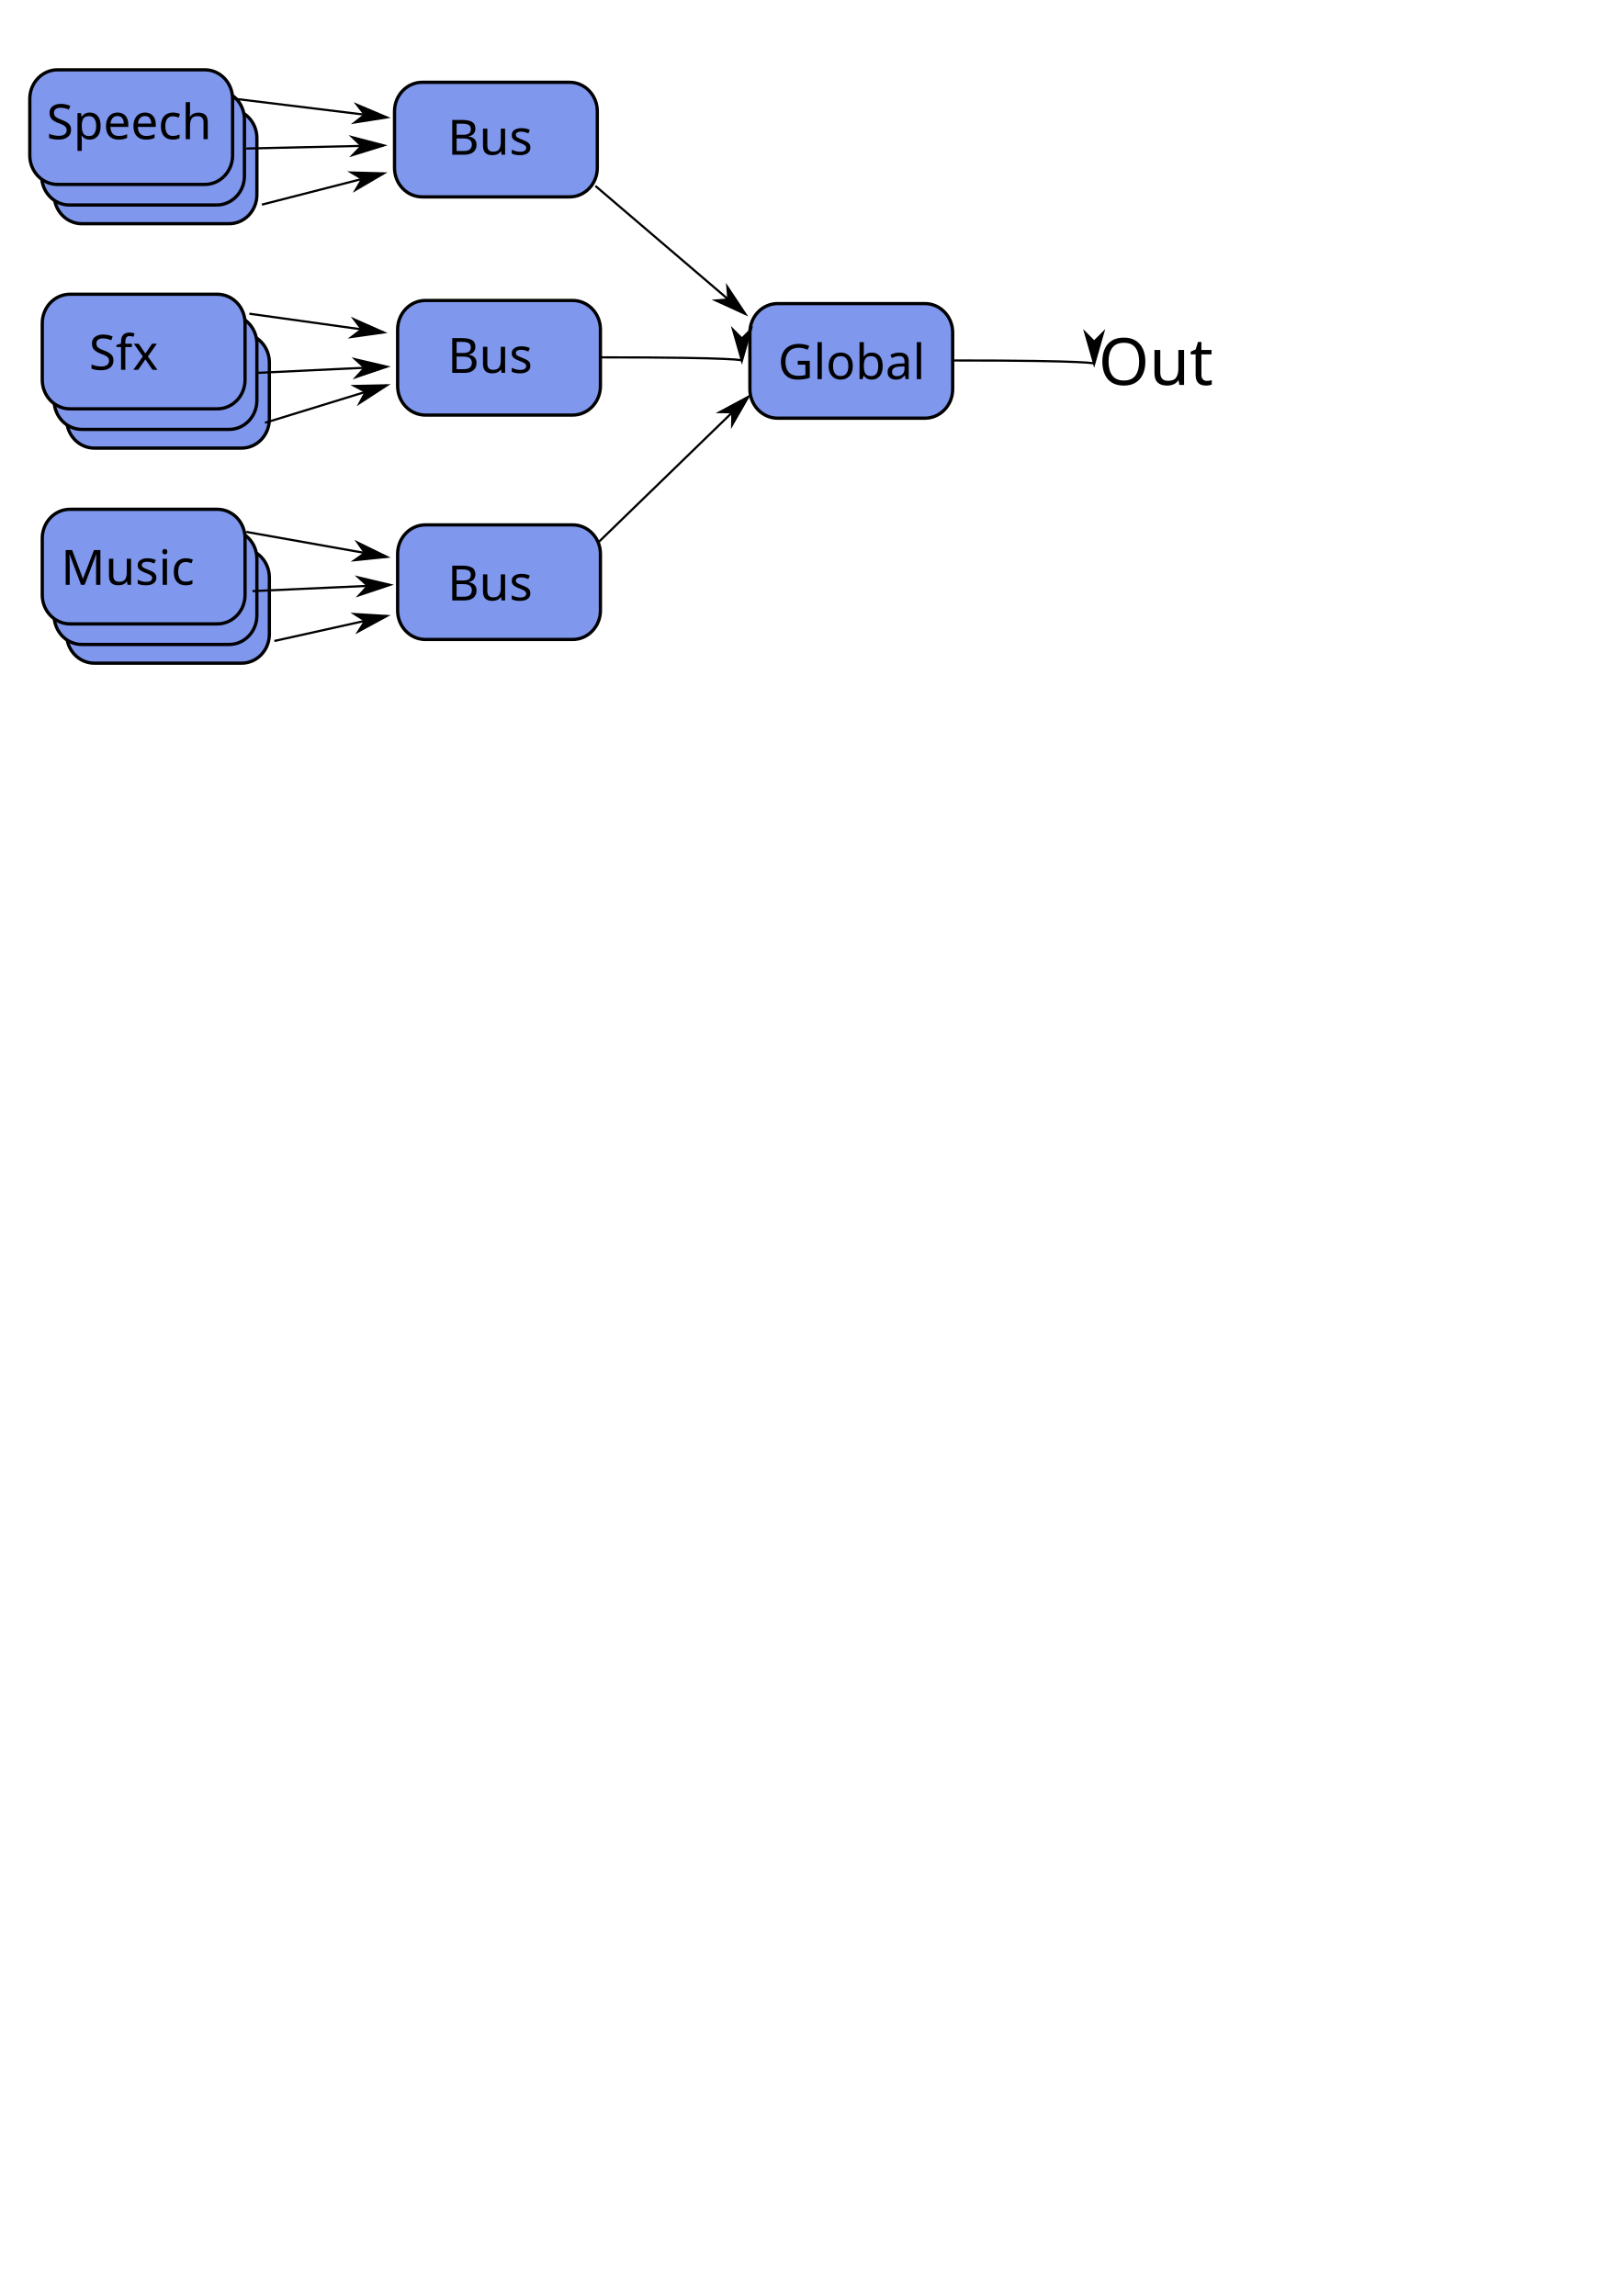
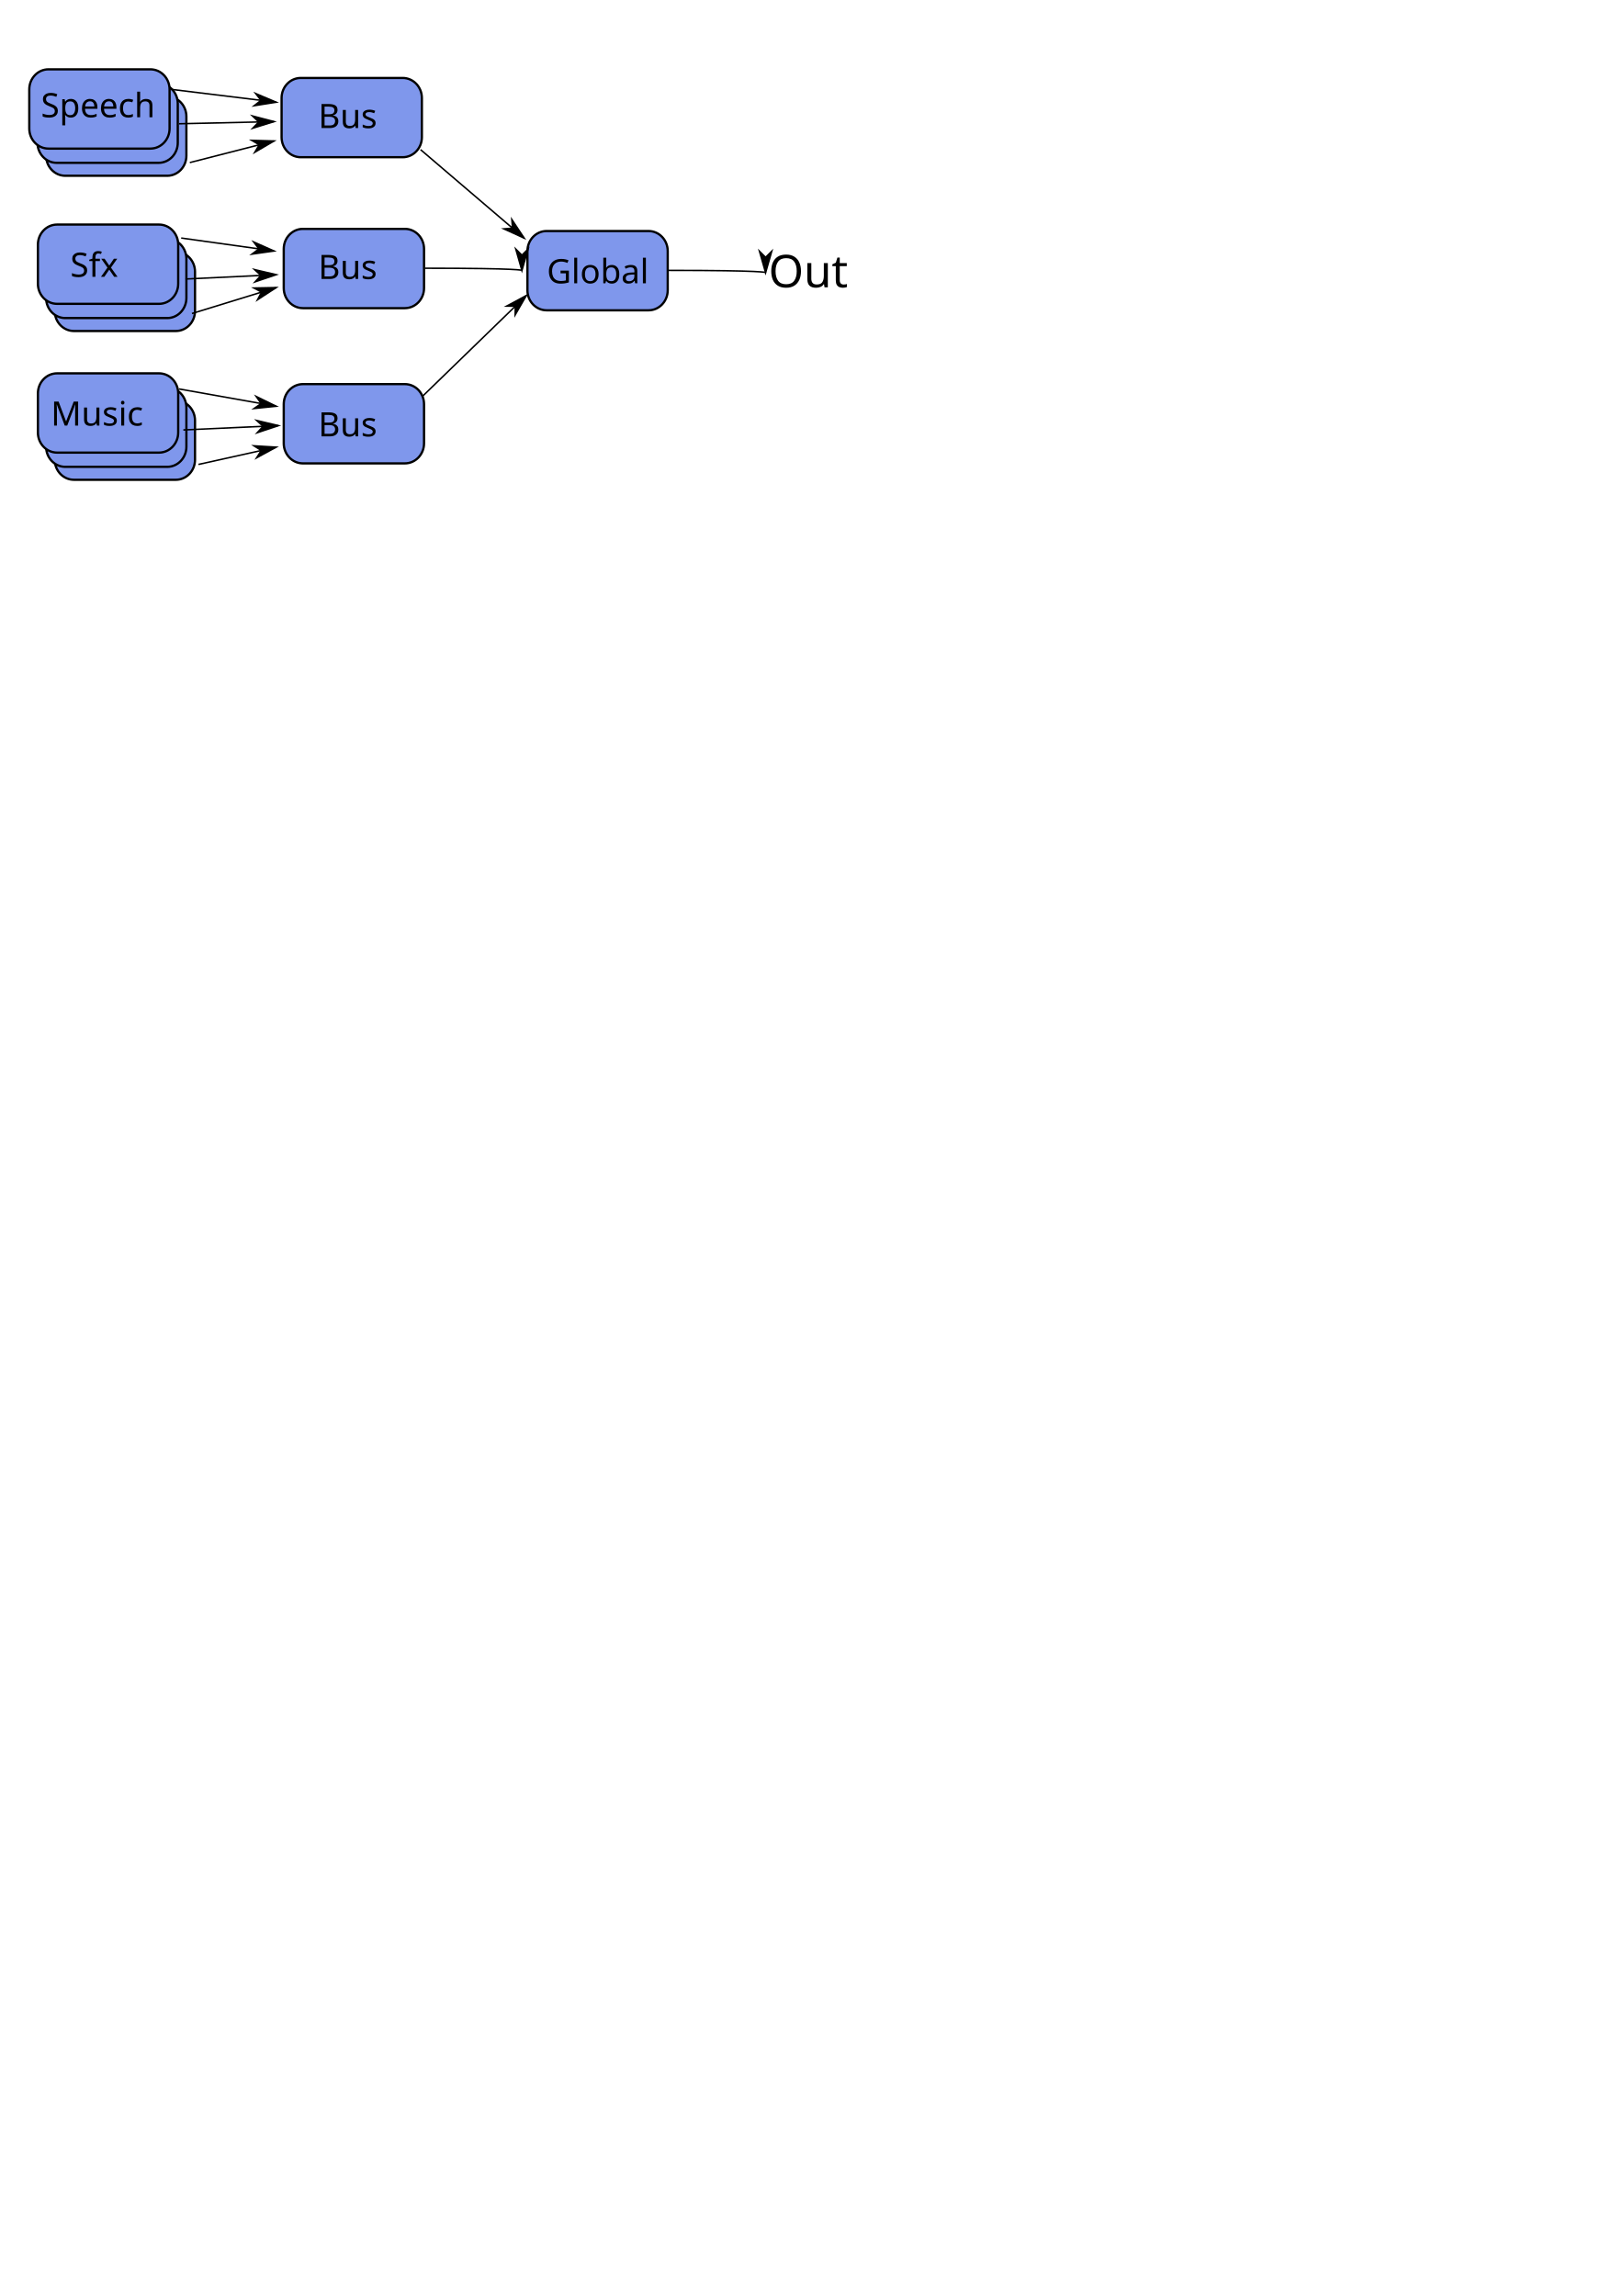
<svg xmlns="http://www.w3.org/2000/svg" width="744.094" height="1052.362" id="svg2" version="1.1">
  <defs id="defs4">
    <marker orient="auto" refY="0.0" refX="0.0" id="Arrow1Lend" style="overflow:visible;">
      <path id="path3818" d="M 0.0,0.0 L 5.0,-5.0 L -12.5,0.0 L 5.0,5.0 L 0.0,0.0 z " style="fill-rule:evenodd;stroke:#000000;stroke-width:1.0pt;" transform="scale(0.8) rotate(180) translate(12.5,0)" />
    </marker>
  </defs>
  <g id="layer1">
-     <rect style="fill:#7f97ec;fill-opacity:1;stroke:#000000;stroke-width:1.5;stroke-linejoin:round;stroke-miterlimit:4;stroke-opacity:1;stroke-dasharray:none;stroke-dashoffset:0" id="rect2985" width="92.934" height="52.528" x="24.793" y="50.004" rx="12.712" ry="13.29" />
-     <rect ry="13.29" rx="12.712" y="41.432" x="19.079" height="52.528" width="92.934" id="rect3755" style="fill:#7f97ec;fill-opacity:1;stroke:#000000;stroke-width:1.5;stroke-linejoin:round;stroke-miterlimit:4;stroke-opacity:1;stroke-dasharray:none;stroke-dashoffset:0" />
-     <rect style="fill:#7f97ec;fill-opacity:1;stroke:#000000;stroke-width:1.5;stroke-linejoin:round;stroke-miterlimit:4;stroke-opacity:1;stroke-dasharray:none;stroke-dashoffset:0" id="rect3757" width="92.934" height="52.528" x="13.65" y="32.004" rx="12.712" ry="13.29" />
-     <rect ry="13.29" rx="12.712" y="152.861" x="30.508" height="52.528" width="92.934" id="rect3759" style="fill:#7f97ec;fill-opacity:1;stroke:#000000;stroke-width:1.5;stroke-linejoin:round;stroke-miterlimit:4;stroke-opacity:1;stroke-dasharray:none;stroke-dashoffset:0" />
-     <rect style="fill:#7f97ec;fill-opacity:1;stroke:#000000;stroke-width:1.5;stroke-linejoin:round;stroke-miterlimit:4;stroke-opacity:1;stroke-dasharray:none;stroke-dashoffset:0" id="rect3761" width="92.934" height="52.528" x="24.793" y="144.289" rx="12.712" ry="13.29" />
-     <rect ry="13.29" rx="12.712" y="134.861" x="19.365" height="52.528" width="92.934" id="rect3763" style="fill:#7f97ec;fill-opacity:1;stroke:#000000;stroke-width:1.5;stroke-linejoin:round;stroke-miterlimit:4;stroke-opacity:1;stroke-dasharray:none;stroke-dashoffset:0" />
-     <rect style="fill:#7f97ec;fill-opacity:1;stroke:#000000;stroke-width:1.5;stroke-linejoin:round;stroke-miterlimit:4;stroke-opacity:1;stroke-dasharray:none;stroke-dashoffset:0" id="rect3765" width="92.934" height="52.528" x="30.508" y="251.432" rx="12.712" ry="13.29" />
-     <rect ry="13.29" rx="12.712" y="242.861" x="24.793" height="52.528" width="92.934" id="rect3767" style="fill:#7f97ec;fill-opacity:1;stroke:#000000;stroke-width:1.5;stroke-linejoin:round;stroke-miterlimit:4;stroke-opacity:1;stroke-dasharray:none;stroke-dashoffset:0" />
-     <rect style="fill:#7f97ec;fill-opacity:1;stroke:#000000;stroke-width:1.5;stroke-linejoin:round;stroke-miterlimit:4;stroke-opacity:1;stroke-dasharray:none;stroke-dashoffset:0" id="rect3769" width="92.934" height="52.528" x="19.365" y="233.432" rx="12.712" ry="13.29" />
-     <rect ry="13.29" rx="12.712" y="37.718" x="180.793" height="52.528" width="92.934" id="rect3771" style="fill:#7f97ec;fill-opacity:1;stroke:#000000;stroke-width:1.5;stroke-linejoin:round;stroke-miterlimit:4;stroke-opacity:1;stroke-dasharray:none;stroke-dashoffset:0" />
-     <rect style="fill:#7f97ec;fill-opacity:1;stroke:#000000;stroke-width:1.5;stroke-linejoin:round;stroke-miterlimit:4;stroke-opacity:1;stroke-dasharray:none;stroke-dashoffset:0" id="rect3773" width="92.934" height="52.528" x="182.222" y="137.718" rx="12.712" ry="13.29" />
-     <rect ry="13.29" rx="12.712" y="240.575" x="182.222" height="52.528" width="92.934" id="rect3775" style="fill:#7f97ec;fill-opacity:1;stroke:#000000;stroke-width:1.5;stroke-linejoin:round;stroke-miterlimit:4;stroke-opacity:1;stroke-dasharray:none;stroke-dashoffset:0" />
-     <rect ry="13.29" rx="12.712" y="139.147" x="343.65" height="52.528" width="92.934" id="rect3777" style="fill:#7f97ec;fill-opacity:1;stroke:#000000;stroke-width:1.5;stroke-linejoin:round;stroke-miterlimit:4;stroke-opacity:1;stroke-dasharray:none;stroke-dashoffset:0" />
-     <text xml:space="preserve" style="font-size:22.314px;font-style:normal;font-weight:normal;line-height:125%;letter-spacing:0px;word-spacing:0px;fill:#000000;fill-opacity:1;stroke:none;font-family:Sans" x="21.366" y="63.772" id="text3779">
-       <tspan id="tspan3781" x="21.366" y="63.772">Speech</tspan>
+     <rect style="fill:#7f97ec;fill-opacity:1;stroke:#000000;stroke-width:1.038;stroke-linejoin:round;stroke-miterlimit:4;stroke-opacity:1;stroke-dasharray:none;stroke-dashoffset:0" id="rect2985" width="64.29" height="36.338" x="21.128" y="44.225" rx="8.794" ry="9.194" />
+     <rect ry="9.194" rx="8.794" y="38.295" x="17.175" height="36.338" width="64.29" id="rect3755" style="fill:#7f97ec;fill-opacity:1;stroke:#000000;stroke-width:1.038;stroke-linejoin:round;stroke-miterlimit:4;stroke-opacity:1;stroke-dasharray:none;stroke-dashoffset:0" />
+     <rect style="fill:#7f97ec;fill-opacity:1;stroke:#000000;stroke-width:1.038;stroke-linejoin:round;stroke-miterlimit:4;stroke-opacity:1;stroke-dasharray:none;stroke-dashoffset:0" id="rect3757" width="64.29" height="36.338" x="13.419" y="31.773" rx="8.794" ry="9.194" />
+     <rect ry="9.194" rx="8.794" y="115.379" x="25.081" height="36.338" width="64.29" id="rect3759" style="fill:#7f97ec;fill-opacity:1;stroke:#000000;stroke-width:1.038;stroke-linejoin:round;stroke-miterlimit:4;stroke-opacity:1;stroke-dasharray:none;stroke-dashoffset:0" />
+     <rect style="fill:#7f97ec;fill-opacity:1;stroke:#000000;stroke-width:1.038;stroke-linejoin:round;stroke-miterlimit:4;stroke-opacity:1;stroke-dasharray:none;stroke-dashoffset:0" id="rect3761" width="64.29" height="36.338" x="21.128" y="109.449" rx="8.794" ry="9.194" />
+     <rect ry="9.194" rx="8.794" y="102.927" x="17.372" height="36.338" width="64.29" id="rect3763" style="fill:#7f97ec;fill-opacity:1;stroke:#000000;stroke-width:1.038;stroke-linejoin:round;stroke-miterlimit:4;stroke-opacity:1;stroke-dasharray:none;stroke-dashoffset:0" />
+     <rect style="fill:#7f97ec;fill-opacity:1;stroke:#000000;stroke-width:1.038;stroke-linejoin:round;stroke-miterlimit:4;stroke-opacity:1;stroke-dasharray:none;stroke-dashoffset:0" id="rect3765" width="64.29" height="36.338" x="25.081" y="183.568" rx="8.794" ry="9.194" />
+     <rect ry="9.194" rx="8.794" y="177.639" x="21.128" height="36.338" width="64.29" id="rect3767" style="fill:#7f97ec;fill-opacity:1;stroke:#000000;stroke-width:1.038;stroke-linejoin:round;stroke-miterlimit:4;stroke-opacity:1;stroke-dasharray:none;stroke-dashoffset:0" />
+     <rect style="fill:#7f97ec;fill-opacity:1;stroke:#000000;stroke-width:1.038;stroke-linejoin:round;stroke-miterlimit:4;stroke-opacity:1;stroke-dasharray:none;stroke-dashoffset:0" id="rect3769" width="64.29" height="36.338" x="17.372" y="171.116" rx="8.794" ry="9.194" />
+     <rect ry="9.194" rx="8.794" y="35.726" x="129.045" height="36.338" width="64.29" id="rect3771" style="fill:#7f97ec;fill-opacity:1;stroke:#000000;stroke-width:1.038;stroke-linejoin:round;stroke-miterlimit:4;stroke-opacity:1;stroke-dasharray:none;stroke-dashoffset:0" />
+     <rect style="fill:#7f97ec;fill-opacity:1;stroke:#000000;stroke-width:1.038;stroke-linejoin:round;stroke-miterlimit:4;stroke-opacity:1;stroke-dasharray:none;stroke-dashoffset:0" id="rect3773" width="64.29" height="36.338" x="130.033" y="104.903" rx="8.794" ry="9.194" />
+     <rect ry="9.194" rx="8.794" y="176.057" x="130.033" height="36.338" width="64.29" id="rect3775" style="fill:#7f97ec;fill-opacity:1;stroke:#000000;stroke-width:1.038;stroke-linejoin:round;stroke-miterlimit:4;stroke-opacity:1;stroke-dasharray:none;stroke-dashoffset:0" />
+     <rect ry="9.194" rx="8.794" y="105.891" x="241.706" height="36.338" width="64.29" id="rect3777" style="fill:#7f97ec;fill-opacity:1;stroke:#000000;stroke-width:1.038;stroke-linejoin:round;stroke-miterlimit:4;stroke-opacity:1;stroke-dasharray:none;stroke-dashoffset:0" />
+     <text xml:space="preserve" style="font-size:15.437px;font-style:normal;font-weight:normal;line-height:125%;letter-spacing:0px;word-spacing:0px;fill:#000000;fill-opacity:1;stroke:none;font-family:Sans" x="18.757" y="53.749" id="text3779">
+       <tspan id="tspan3781" x="18.757" y="53.749">Speech</tspan>
    </text>
-     <text id="text3785" y="170.915" x="205.08" style="font-size:22.314px;font-style:normal;font-weight:normal;line-height:125%;letter-spacing:0px;word-spacing:0px;fill:#000000;fill-opacity:1;stroke:none;font-family:Sans" xml:space="preserve">
-       <tspan y="170.915" x="205.08" id="tspan3787">Bus</tspan>
+     <text id="text3785" y="127.868" x="145.846" style="font-size:15.437px;font-style:normal;font-weight:normal;line-height:125%;letter-spacing:0px;word-spacing:0px;fill:#000000;fill-opacity:1;stroke:none;font-family:Sans" xml:space="preserve">
+       <tspan y="127.868" x="145.846" id="tspan3787">Bus</tspan>
    </text>
-     <text xml:space="preserve" style="font-size:22.314px;font-style:normal;font-weight:normal;line-height:125%;letter-spacing:0px;word-spacing:0px;fill:#000000;fill-opacity:1;stroke:none;font-family:Sans" x="27.937" y="268.058" id="text3789">
-       <tspan id="tspan3791" x="27.937" y="268.058">Music</tspan>
+     <text xml:space="preserve" style="font-size:15.437px;font-style:normal;font-weight:normal;line-height:125%;letter-spacing:0px;word-spacing:0px;fill:#000000;fill-opacity:1;stroke:none;font-family:Sans" x="23.303" y="195.069" id="text3789">
+       <tspan id="tspan3791" x="23.303" y="195.069">Music</tspan>
    </text>
-     <text xml:space="preserve" style="font-size:22.314px;font-style:normal;font-weight:normal;line-height:125%;letter-spacing:0px;word-spacing:0px;fill:#000000;fill-opacity:1;stroke:none;font-family:Sans" x="205.08" y="70.915" id="text3793">
-       <tspan id="tspan3795" x="205.08" y="70.915">Bus</tspan>
+     <text xml:space="preserve" style="font-size:15.437px;font-style:normal;font-weight:normal;line-height:125%;letter-spacing:0px;word-spacing:0px;fill:#000000;fill-opacity:1;stroke:none;font-family:Sans" x="145.846" y="58.691" id="text3793">
+       <tspan id="tspan3795" x="145.846" y="58.691">Bus</tspan>
    </text>
-     <text id="text3797" y="275.201" x="205.08" style="font-size:22.314px;font-style:normal;font-weight:normal;line-height:125%;letter-spacing:0px;word-spacing:0px;fill:#000000;fill-opacity:1;stroke:none;font-family:Sans" xml:space="preserve">
-       <tspan y="275.201" x="205.08" id="tspan3799">Bus</tspan>
+     <text id="text3797" y="200.011" x="145.846" style="font-size:15.437px;font-style:normal;font-weight:normal;line-height:125%;letter-spacing:0px;word-spacing:0px;fill:#000000;fill-opacity:1;stroke:none;font-family:Sans" xml:space="preserve">
+       <tspan y="200.011" x="145.846" id="tspan3799">Bus</tspan>
    </text>
-     <text xml:space="preserve" style="font-size:22.314px;font-style:normal;font-weight:normal;line-height:125%;letter-spacing:0px;word-spacing:0px;fill:#000000;fill-opacity:1;stroke:none;font-family:Sans" x="40.794" y="169.487" id="text3801">
-       <tspan id="tspan3803" x="40.794" y="169.487">Sfx</tspan>
+     <text xml:space="preserve" style="font-size:15.437px;font-style:normal;font-weight:normal;line-height:125%;letter-spacing:0px;word-spacing:0px;fill:#000000;fill-opacity:1;stroke:none;font-family:Sans" x="32.197" y="126.88" id="text3801">
+       <tspan id="tspan3803" x="32.197" y="126.88">Sfx</tspan>
    </text>
-     <text xml:space="preserve" style="font-size:22.314px;font-style:normal;font-weight:normal;line-height:125%;letter-spacing:0px;word-spacing:0px;fill:#000000;fill-opacity:1;stroke:none;font-family:Sans" x="356.509" y="173.772" id="text3805">
-       <tspan id="tspan3807" x="356.509" y="173.772">Global</tspan>
+     <text xml:space="preserve" style="font-size:15.437px;font-style:normal;font-weight:normal;line-height:125%;letter-spacing:0px;word-spacing:0px;fill:#000000;fill-opacity:1;stroke:none;font-family:Sans" x="250.601" y="129.845" id="text3805">
+       <tspan id="tspan3807" x="250.601" y="129.845">Global</tspan>
    </text>
-     <path style="fill:none;stroke:#000000;stroke-width:1px;stroke-linecap:butt;stroke-linejoin:miter;stroke-opacity:1;marker-end:url(#Arrow1Lend)" d="m 272.857,85.219 c 68.571,58.571 68.571,58.571 68.571,58.571" id="path3809" />
-     <path id="path4255" d="M 274.318,248.472 C 342.825,181.966 342.825,181.966 342.825,181.966" style="fill:none;stroke:#000000;stroke-width:1;stroke-linecap:butt;stroke-linejoin:miter;stroke-opacity:1;marker-end:url(#Arrow1Lend);stroke-miterlimit:4;stroke-dasharray:none" />
-     <path style="fill:none;stroke:#000000;stroke-width:1px;stroke-linecap:butt;stroke-linejoin:miter;stroke-opacity:1;marker-end:url(#Arrow1Lend)" d="M 275.714,163.791 C 340,163.791 340,165.219 340,165.219 l 0,0" id="path4257" />
-     <path id="path4441" d="m 437.143,165.219 c 64.286,0 64.286,1.429 64.286,1.429 l 0,0" style="fill:none;stroke:#000000;stroke-width:1px;stroke-linecap:butt;stroke-linejoin:miter;stroke-opacity:1;marker-end:url(#Arrow1Lend)" />
-     <text xml:space="preserve" style="font-size:29.902px;font-style:normal;font-weight:normal;line-height:125%;letter-spacing:0px;word-spacing:0px;fill:#000000;fill-opacity:1;stroke:none;font-family:Sans" x="503.345" y="176.434" id="text4443">
-       <tspan id="tspan4445" x="503.345" y="176.434">Out</tspan>
+     <path style="fill:none;stroke:#000000;stroke-width:0.692px;stroke-linecap:butt;stroke-linejoin:miter;stroke-opacity:1;marker-end:url(#Arrow1Lend)" d="m 192.732,68.586 c 47.436,40.518 47.436,40.518 47.436,40.518" id="path3809" />
+     <path id="path4255" d="m 193.743,181.521 c 47.391,-46.008 47.391,-46.008 47.391,-46.008" style="fill:none;stroke:#000000;stroke-width:0.692;stroke-linecap:butt;stroke-linejoin:miter;stroke-miterlimit:4;stroke-opacity:1;stroke-dasharray:none;marker-end:url(#Arrow1Lend)" />
+     <path style="fill:none;stroke:#000000;stroke-width:0.692px;stroke-linecap:butt;stroke-linejoin:miter;stroke-opacity:1;marker-end:url(#Arrow1Lend)" d="m 194.709,122.94 c 44.471,0 44.471,0.988 44.471,0.988 l 0,0" id="path4257" />
+     <path id="path4441" d="m 306.381,123.928 c 44.471,0 44.471,0.988 44.471,0.988 l 0,0" style="fill:none;stroke:#000000;stroke-width:0.692px;stroke-linecap:butt;stroke-linejoin:miter;stroke-opacity:1;marker-end:url(#Arrow1Lend)" />
+     <text xml:space="preserve" style="font-size:20.685px;font-style:normal;font-weight:normal;line-height:125%;letter-spacing:0px;word-spacing:0px;fill:#000000;fill-opacity:1;stroke:none;font-family:Sans" x="352.179" y="131.686" id="text4443">
+       <tspan id="tspan4445" x="352.179" y="131.686">Out</tspan>
    </text>
-     <path style="fill:none;stroke:#000000;stroke-width:1px;stroke-linecap:butt;stroke-linejoin:miter;stroke-opacity:1;marker-end:url(#Arrow1Lend)" d="m 107.143,45.219 70,8.571" id="path4815" />
-     <path style="fill:none;stroke:#000000;stroke-width:1px;stroke-linecap:butt;stroke-linejoin:miter;stroke-opacity:1;marker-end:url(#Arrow1Lend)" d="m 112.857,68.076 62.857,-1.429" id="path4999" />
-     <path style="fill:none;stroke:#000000;stroke-width:1px;stroke-linecap:butt;stroke-linejoin:miter;stroke-opacity:1;marker-end:url(#Arrow1Lend)" d="M 120,93.791 175.714,79.505" id="path5183" />
-     <path style="fill:none;stroke:#000000;stroke-width:1px;stroke-linecap:butt;stroke-linejoin:miter;stroke-opacity:1;marker-end:url(#Arrow1Lend)" d="m 114.286,143.791 61.429,8.571" id="path5367" />
-     <path style="fill:none;stroke:#000000;stroke-width:1px;stroke-linecap:butt;stroke-linejoin:miter;stroke-opacity:1;marker-end:url(#Arrow1Lend)" d="m 117.143,170.934 60,-2.857" id="path5551" />
-     <path style="fill:none;stroke:#000000;stroke-width:1px;stroke-linecap:butt;stroke-linejoin:miter;stroke-opacity:1;marker-end:url(#Arrow1Lend)" d="M 121.429,193.791 177.143,176.648" id="path5735" />
-     <path style="fill:none;stroke:#000000;stroke-width:1px;stroke-linecap:butt;stroke-linejoin:miter;stroke-opacity:1;marker-end:url(#Arrow1Lend)" d="m 112.857,243.791 64.286,11.429" id="path5919" />
-     <path style="fill:none;stroke:#000000;stroke-width:1px;stroke-linecap:butt;stroke-linejoin:miter;stroke-opacity:1;marker-end:url(#Arrow1Lend)" d="m 115.714,270.934 62.857,-2.857" id="path6103" />
-     <path style="fill:none;stroke:#000000;stroke-width:1px;stroke-linecap:butt;stroke-linejoin:miter;stroke-opacity:1;marker-end:url(#Arrow1Lend)" d="m 125.714,293.791 51.429,-11.429" id="path6287" />
+     <path style="fill:none;stroke:#000000;stroke-width:0.692px;stroke-linecap:butt;stroke-linejoin:miter;stroke-opacity:1;marker-end:url(#Arrow1Lend)" d="M 78.095,40.915 126.519,46.844" id="path4815" />
+     <path style="fill:none;stroke:#000000;stroke-width:0.692px;stroke-linecap:butt;stroke-linejoin:miter;stroke-opacity:1;marker-end:url(#Arrow1Lend)" d="M 82.048,56.727 125.531,55.739" id="path4999" />
+     <path style="fill:none;stroke:#000000;stroke-width:0.692px;stroke-linecap:butt;stroke-linejoin:miter;stroke-opacity:1;marker-end:url(#Arrow1Lend)" d="M 86.989,74.515 125.531,64.633" id="path5183" />
+     <path style="fill:none;stroke:#000000;stroke-width:0.692px;stroke-linecap:butt;stroke-linejoin:miter;stroke-opacity:1;marker-end:url(#Arrow1Lend)" d="m 83.036,109.104 42.495,5.93" id="path5367" />
+     <path style="fill:none;stroke:#000000;stroke-width:0.692px;stroke-linecap:butt;stroke-linejoin:miter;stroke-opacity:1;marker-end:url(#Arrow1Lend)" d="m 85.013,127.881 41.507,-1.976" id="path5551" />
+     <path style="fill:none;stroke:#000000;stroke-width:0.692px;stroke-linecap:butt;stroke-linejoin:miter;stroke-opacity:1;marker-end:url(#Arrow1Lend)" d="M 87.978,143.693 126.519,131.834" id="path5735" />
+     <path style="fill:none;stroke:#000000;stroke-width:0.692px;stroke-linecap:butt;stroke-linejoin:miter;stroke-opacity:1;marker-end:url(#Arrow1Lend)" d="m 82.048,178.282 44.471,7.906" id="path5919" />
+     <path style="fill:none;stroke:#000000;stroke-width:0.692px;stroke-linecap:butt;stroke-linejoin:miter;stroke-opacity:1;marker-end:url(#Arrow1Lend)" d="m 84.025,197.059 43.483,-1.976" id="path6103" />
+     <path style="fill:none;stroke:#000000;stroke-width:0.692px;stroke-linecap:butt;stroke-linejoin:miter;stroke-opacity:1;marker-end:url(#Arrow1Lend)" d="M 90.942,212.871 126.519,204.965" id="path6287" />
  </g>
</svg>
